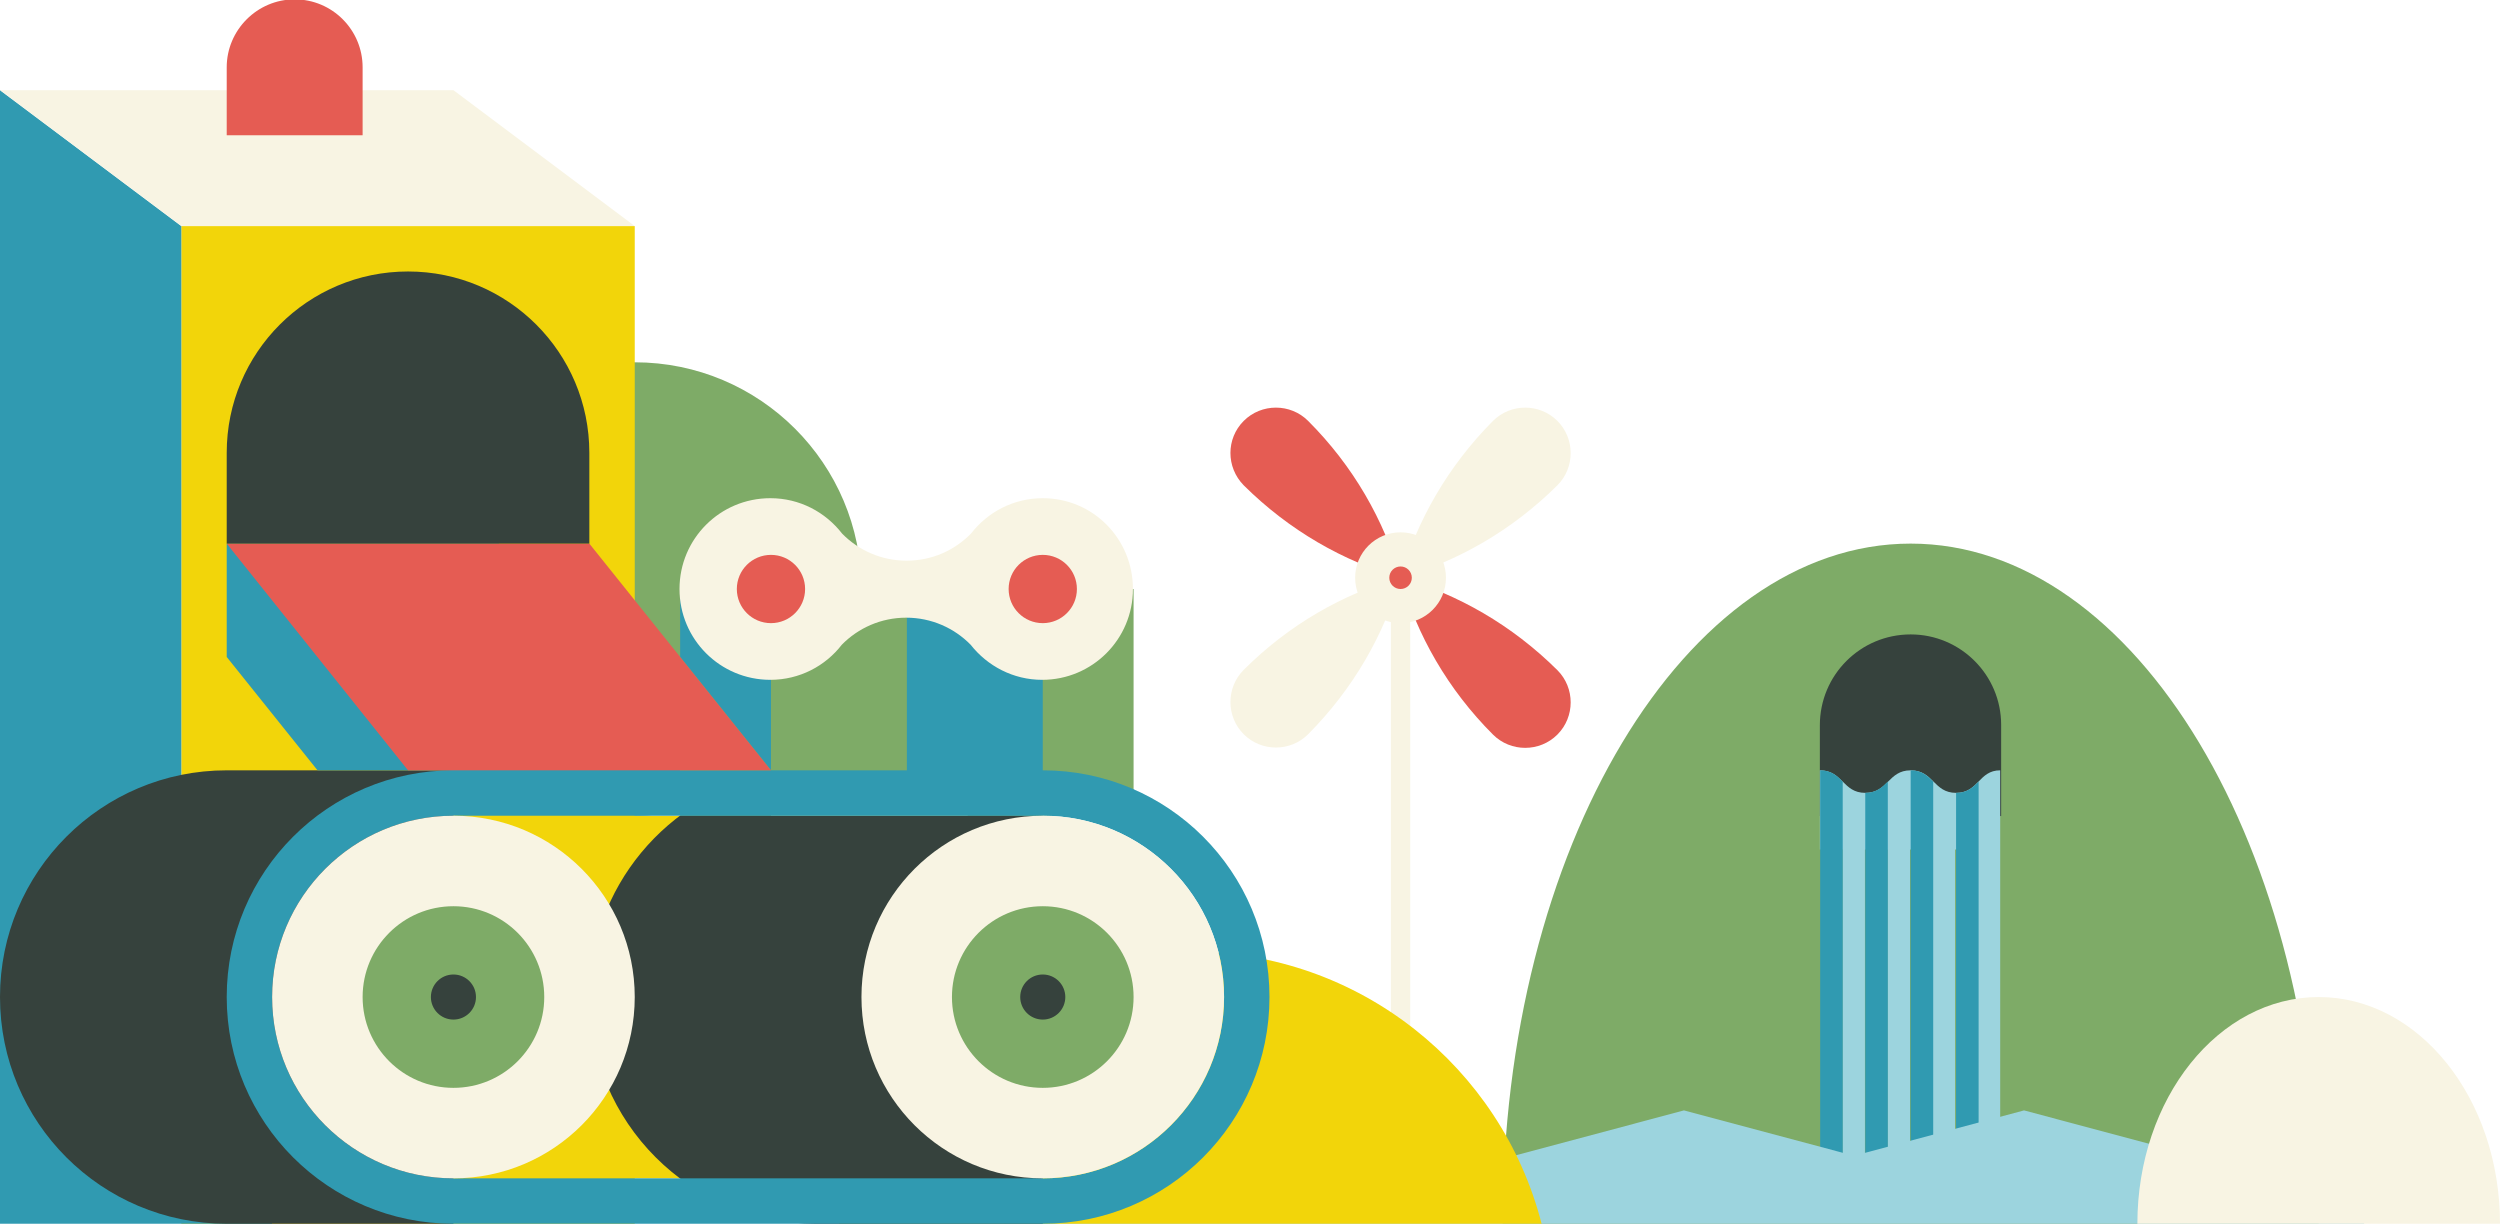
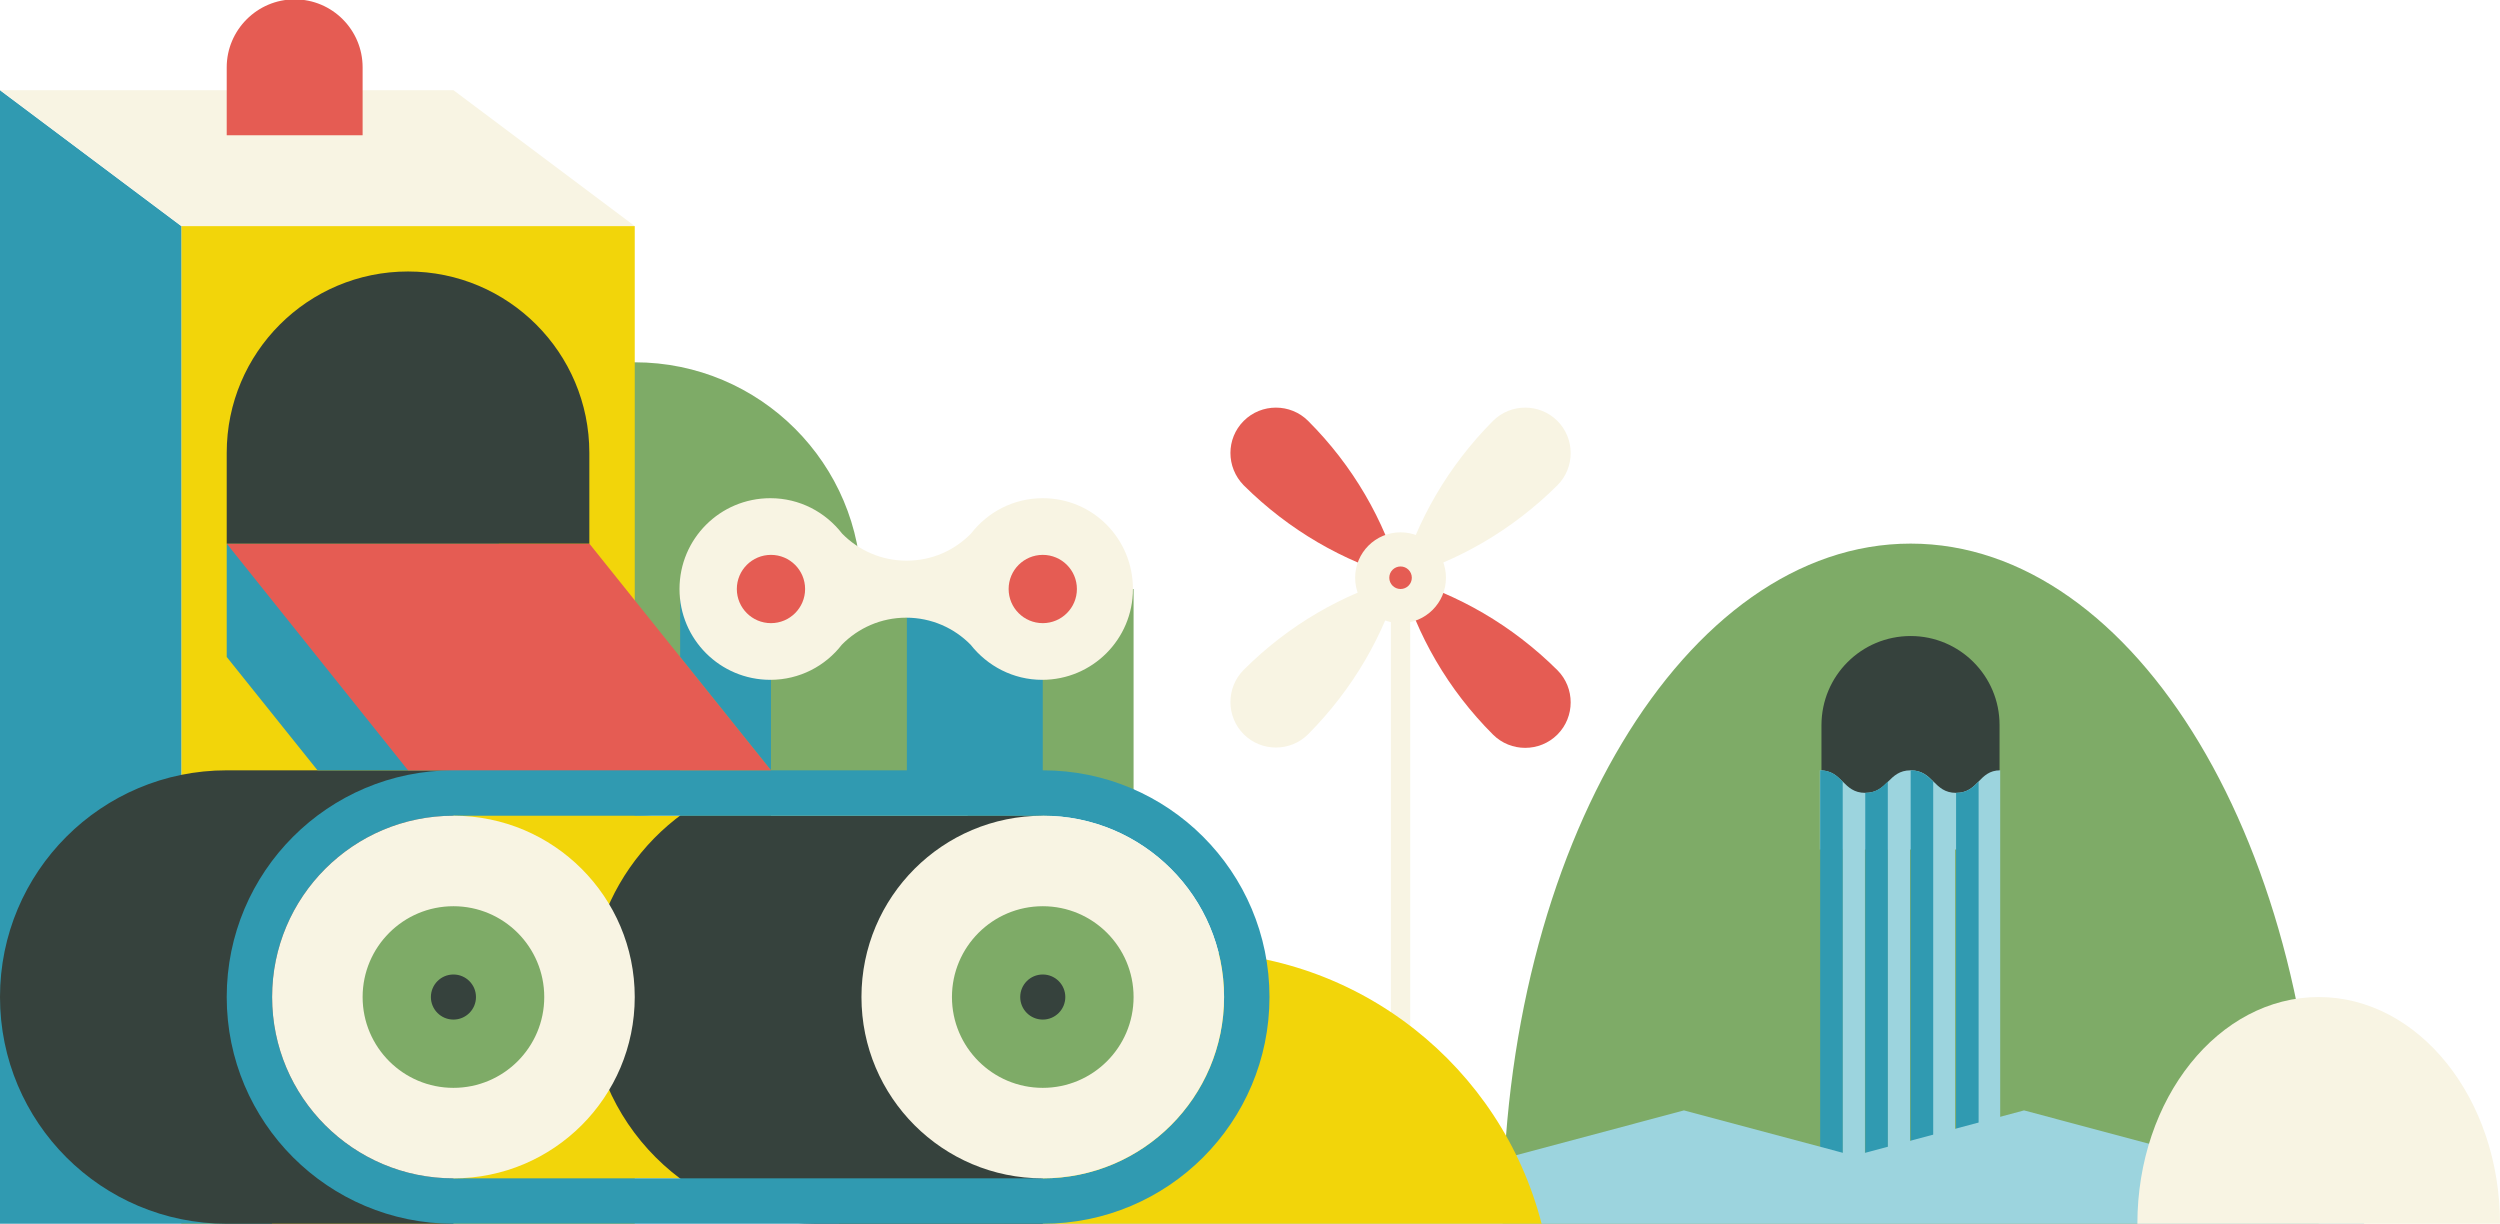
<svg xmlns="http://www.w3.org/2000/svg" width="776.3" height="379.8" viewBox="346 -149.8 776.3 379.8" enable-background="new 346 -149.8 776.3 379.8">
  <path fill="#7EAB67" d="M1066 230.2c0-116.6-56.7-211.2-126.7-211.2s-126.7 94.6-126.7 211.2" />
-   <path fill="#36423D" d="M939.3 47.2c-15.6 0-28.2 12.6-28.2 28.2v28.2h56.3v-28.3c0-15.5-12.6-28.1-28.1-28.1z" />
+   <path fill="#36423D" stroke="#7EAB67" d="M939.3 47.2c-15.6 0-28.2 12.6-28.2 28.2v28.2h56.3v-28.3c0-15.5-12.6-28.1-28.1-28.1z" />
  <path fill="#9CD4DE" d="M953.4 96.4c-7 0-7-7-14.1-7-7 0-7 7-14.1 7-7 0-7-7-14.1-7v24.6h7v102.1h7v-102.1h7v102.1h7v-102.1h7v102.1h7v-102.1h7v102.1h7v-126.7c-6.7 0-6.7 7-13.7 7z" />
  <path fill="#309AB1" d="M960.4 92.9v123.2h-7v-119.7c3.5 0 5.2-1.7 7-3.5zm-14.1 0v123.2h-7v-126.7c3.5 0 5.3 1.8 7 3.5zm-14.1 123.2h-7v-119.7c3.5 0 5.3-1.8 7-3.5v123.2zm-14 0h-7v-126.7c3.5 0 5.3 1.8 7 3.5v123.2z" />
  <path fill="#9CD4DE" d="M657.7 195l52.8 14.1 52.8-14.1 52.8 14.1 52.8-14.1 52.8 14.1 52.8-14.1 52.8 14.1 52.8-14.1v35.2h-422.4v-35.2z" />
  <path stroke="#F8F4E3" stroke-width="6" stroke-miterlimit="10" d="M780.9 29.6v165.4" fill="none" />
-   <path fill="#E55C53" d="M780.9 29.6c17.8 5.1 34.6 14.7 48.7 28.7 5.5 5.5 5.5 14.5 0 20s-14.5 5.5-20 0c-14.1-14.1-23.6-30.9-28.7-48.7zm-48.7-48.7c5.5-5.5 14.5-5.5 20 0 14 14 23.6 30.8 28.7 48.7-17.8-5.1-34.6-14.7-48.7-28.7-5.5-5.6-5.5-14.5 0-20z" />
-   <path fill="#F8F4E3" d="M780.9 29.6c5.1-17.8 14.7-34.6 28.7-48.7 5.5-5.5 14.5-5.5 20 0s5.5 14.5 0 20c-14.1 14-30.9 23.6-48.7 28.7zm-48.7 48.6c-5.5-5.5-5.5-14.5 0-20 14-14 30.8-23.6 48.7-28.7-5.1 17.8-14.7 34.6-28.7 48.7-5.5 5.5-14.5 5.5-20 0z" />
+   <g class="hero-img-fan">
+     <path fill="#E55C53" d="M780.9 29.6c17.8 5.1 34.6 14.7 48.7 28.7 5.5 5.5 5.5 14.5 0 20s-14.5 5.5-20 0c-14.1-14.1-23.6-30.9-28.7-48.7zm-48.7-48.7c5.5-5.5 14.5-5.5 20 0 14 14 23.6 30.8 28.7 48.7-17.8-5.1-34.6-14.7-48.7-28.7-5.5-5.6-5.5-14.5 0-20z" />
+     <path fill="#F8F4E3" d="M780.9 29.6c5.1-17.8 14.7-34.6 28.7-48.7 5.5-5.5 14.5-5.5 20 0s5.5 14.5 0 20c-14.1 14-30.9 23.6-48.7 28.7zm-48.7 48.6c-5.5-5.5-5.5-14.5 0-20 14-14 30.8-23.6 48.7-28.7-5.1 17.8-14.7 34.6-28.7 48.7-5.5 5.5-14.5 5.5-20 0z" />
+   </g>
  <circle fill="#F8F4E3" cx="780.9" cy="29.6" r="14.1" />
  <circle fill="#E55C53" cx="780.9" cy="29.6" r="3.5" />
  <path fill="#F2D50A" d="M515 103.5h70.4v112.6h-70.4v-112.6z" />
  <circle fill="#7EAB67" cx="543.1" cy="33.1" r="70.4" />
  <path fill="#F2D50A" d="M402.3-79.6h140.8v309.8h-140.8v-309.8z" />
  <path fill="#F8F4E3" d="M1122.3 230.2c0-38.9-25.2-70.4-56.3-70.4-31.1 0-56.3 31.5-56.3 70.4" />
  <path fill="#F2D50A" d="M824.7 230.2c-12.5-48.6-56.6-84.5-109.1-84.5s-96.6 35.9-109.1 84.5h218.2z" />
  <path fill="#309AB1" d="M346-121.8v352h84.5l-28.2-70.4v-239.4l-56.3-42.2z" />
-   <path d="M346 159.8c0 38.9 31.5 70.4 70.4 70.4h70.4v-140.8h-70.4c-38.9 0-70.4 31.5-70.4 70.4zm300.5-70.4v14.1h-61.1v-12.7c-32.2 6.5-56.4 34.9-56.4 69 0 38.9 31.5 70.4 70.4 70.4h70.4v-140.8h-23.3z" fill="#36423D" />
+   <g fill="#36423D">
+     <path d="M346 159.8c0 38.9 31.5 70.4 70.4 70.4h70.4v-140.8h-70.4c-38.9 0-70.4 31.5-70.4 70.4zM646.5 89.4v14.1h-61.1v-12.7c-32.2 6.5-56.4 34.9-56.4 69 0 38.9 31.5 70.4 70.4 70.4h70.4v-140.8h-23.3z" />
+   </g>
  <path fill="#7EAB67" d="M557.2 33.1h140.8v70.4h-140.8v-70.4z" />
-   <path fill="#309AB1" d="M557.2 54.2l28.2 35.2v-56.3h-28.2v21.1zm-140.8-35.2h84.5l56.3 70.4h-112.6l-28.2-35.2v-35.2zm253.4 70.4v-56.3h-42.2v56.3h-140.8c-38.9 0-70.4 31.5-70.4 70.4s31.5 70.4 70.4 70.4h183c38.9 0 70.4-31.5 70.4-70.4s-31.5-70.4-70.4-70.4zm0 126.7h-183c-31.1 0-56.3-25.2-56.3-56.3s25.2-56.3 56.3-56.3h183c31.1 0 56.3 25.2 56.3 56.3s-25.2 56.3-56.3 56.3z" />
+   <path fill="#309AB1" d="M557.2 54.2l28.2 35.2v-56.3h-28.2v21.1zM416.4 19h84.5l56.3 70.4h-112.6l-28.2-35.2v-35.2zM669.8 89.4v-56.3h-42.2v56.3h-140.8c-38.9 0-70.4 31.5-70.4 70.4s31.5 70.4 70.4 70.4h183c38.9 0 70.4-31.5 70.4-70.4s-31.5-70.4-70.4-70.4zm0 126.7h-183c-31.1 0-56.3-25.2-56.3-56.3s25.2-56.3 56.3-56.3h183c31.1 0 56.3 25.2 56.3 56.3s-25.2 56.3-56.3 56.3z" />
  <circle fill="#F8F4E3" cx="669.8" cy="159.8" r="56.3" />
  <circle fill="#7EAB67" cx="669.8" cy="159.8" r="28.2" />
  <circle fill="#36423D" cx="669.8" cy="159.8" r="7" />
  <circle fill="#F8F4E3" cx="486.8" cy="159.8" r="56.3" />
  <circle fill="#7EAB67" cx="486.8" cy="159.8" r="28.2" />
  <circle fill="#36423D" cx="486.8" cy="159.8" r="7" />
  <path fill="#E55C53" d="M472.7 89.4h112.7l-56.4-70.4h-112.6l56.3 70.4z" />
  <path fill="#36423D" d="M472.7-65.5c31.1 0 56.3 25.2 56.3 56.3v28.2h-112.6v-28.2c0-31.1 25.2-56.3 56.3-56.3z" />
  <path fill="#F8F4E3" d="M402.3-79.6l-56.3-42.2h140.8l56.3 42.2h-140.8z" />
  <path fill="#E55C53" d="M437.5-150c11.7 0 21.1 9.5 21.1 21.1v21.1h-42.2v-21.1c0-11.6 9.5-21.1 21.1-21.1z" />
  <path fill="#F8F4E3" d="M669.8 4.9c-9.1 0-17.1 4.3-22.3 11-5.1 5.2-12.1 8.4-20 8.4-7.8 0-14.9-3.2-20-8.4-5.2-6.7-13.2-11-22.3-11-15.6 0-28.2 12.6-28.2 28.2s12.6 28.2 28.2 28.2c9.1 0 17.1-4.3 22.2-10.9 5.1-5.2 12.2-8.4 20-8.4 7.8 0 14.9 3.2 20 8.4 5.2 6.6 13.2 10.9 22.2 10.9 15.6 0 28.2-12.6 28.2-28.2s-12.4-28.2-28-28.2z" />
  <circle fill="#E55C53" cx="585.4" cy="33.1" r="10.6" />
  <circle fill="#E55C53" cx="669.8" cy="33.1" r="10.6" />
</svg>
